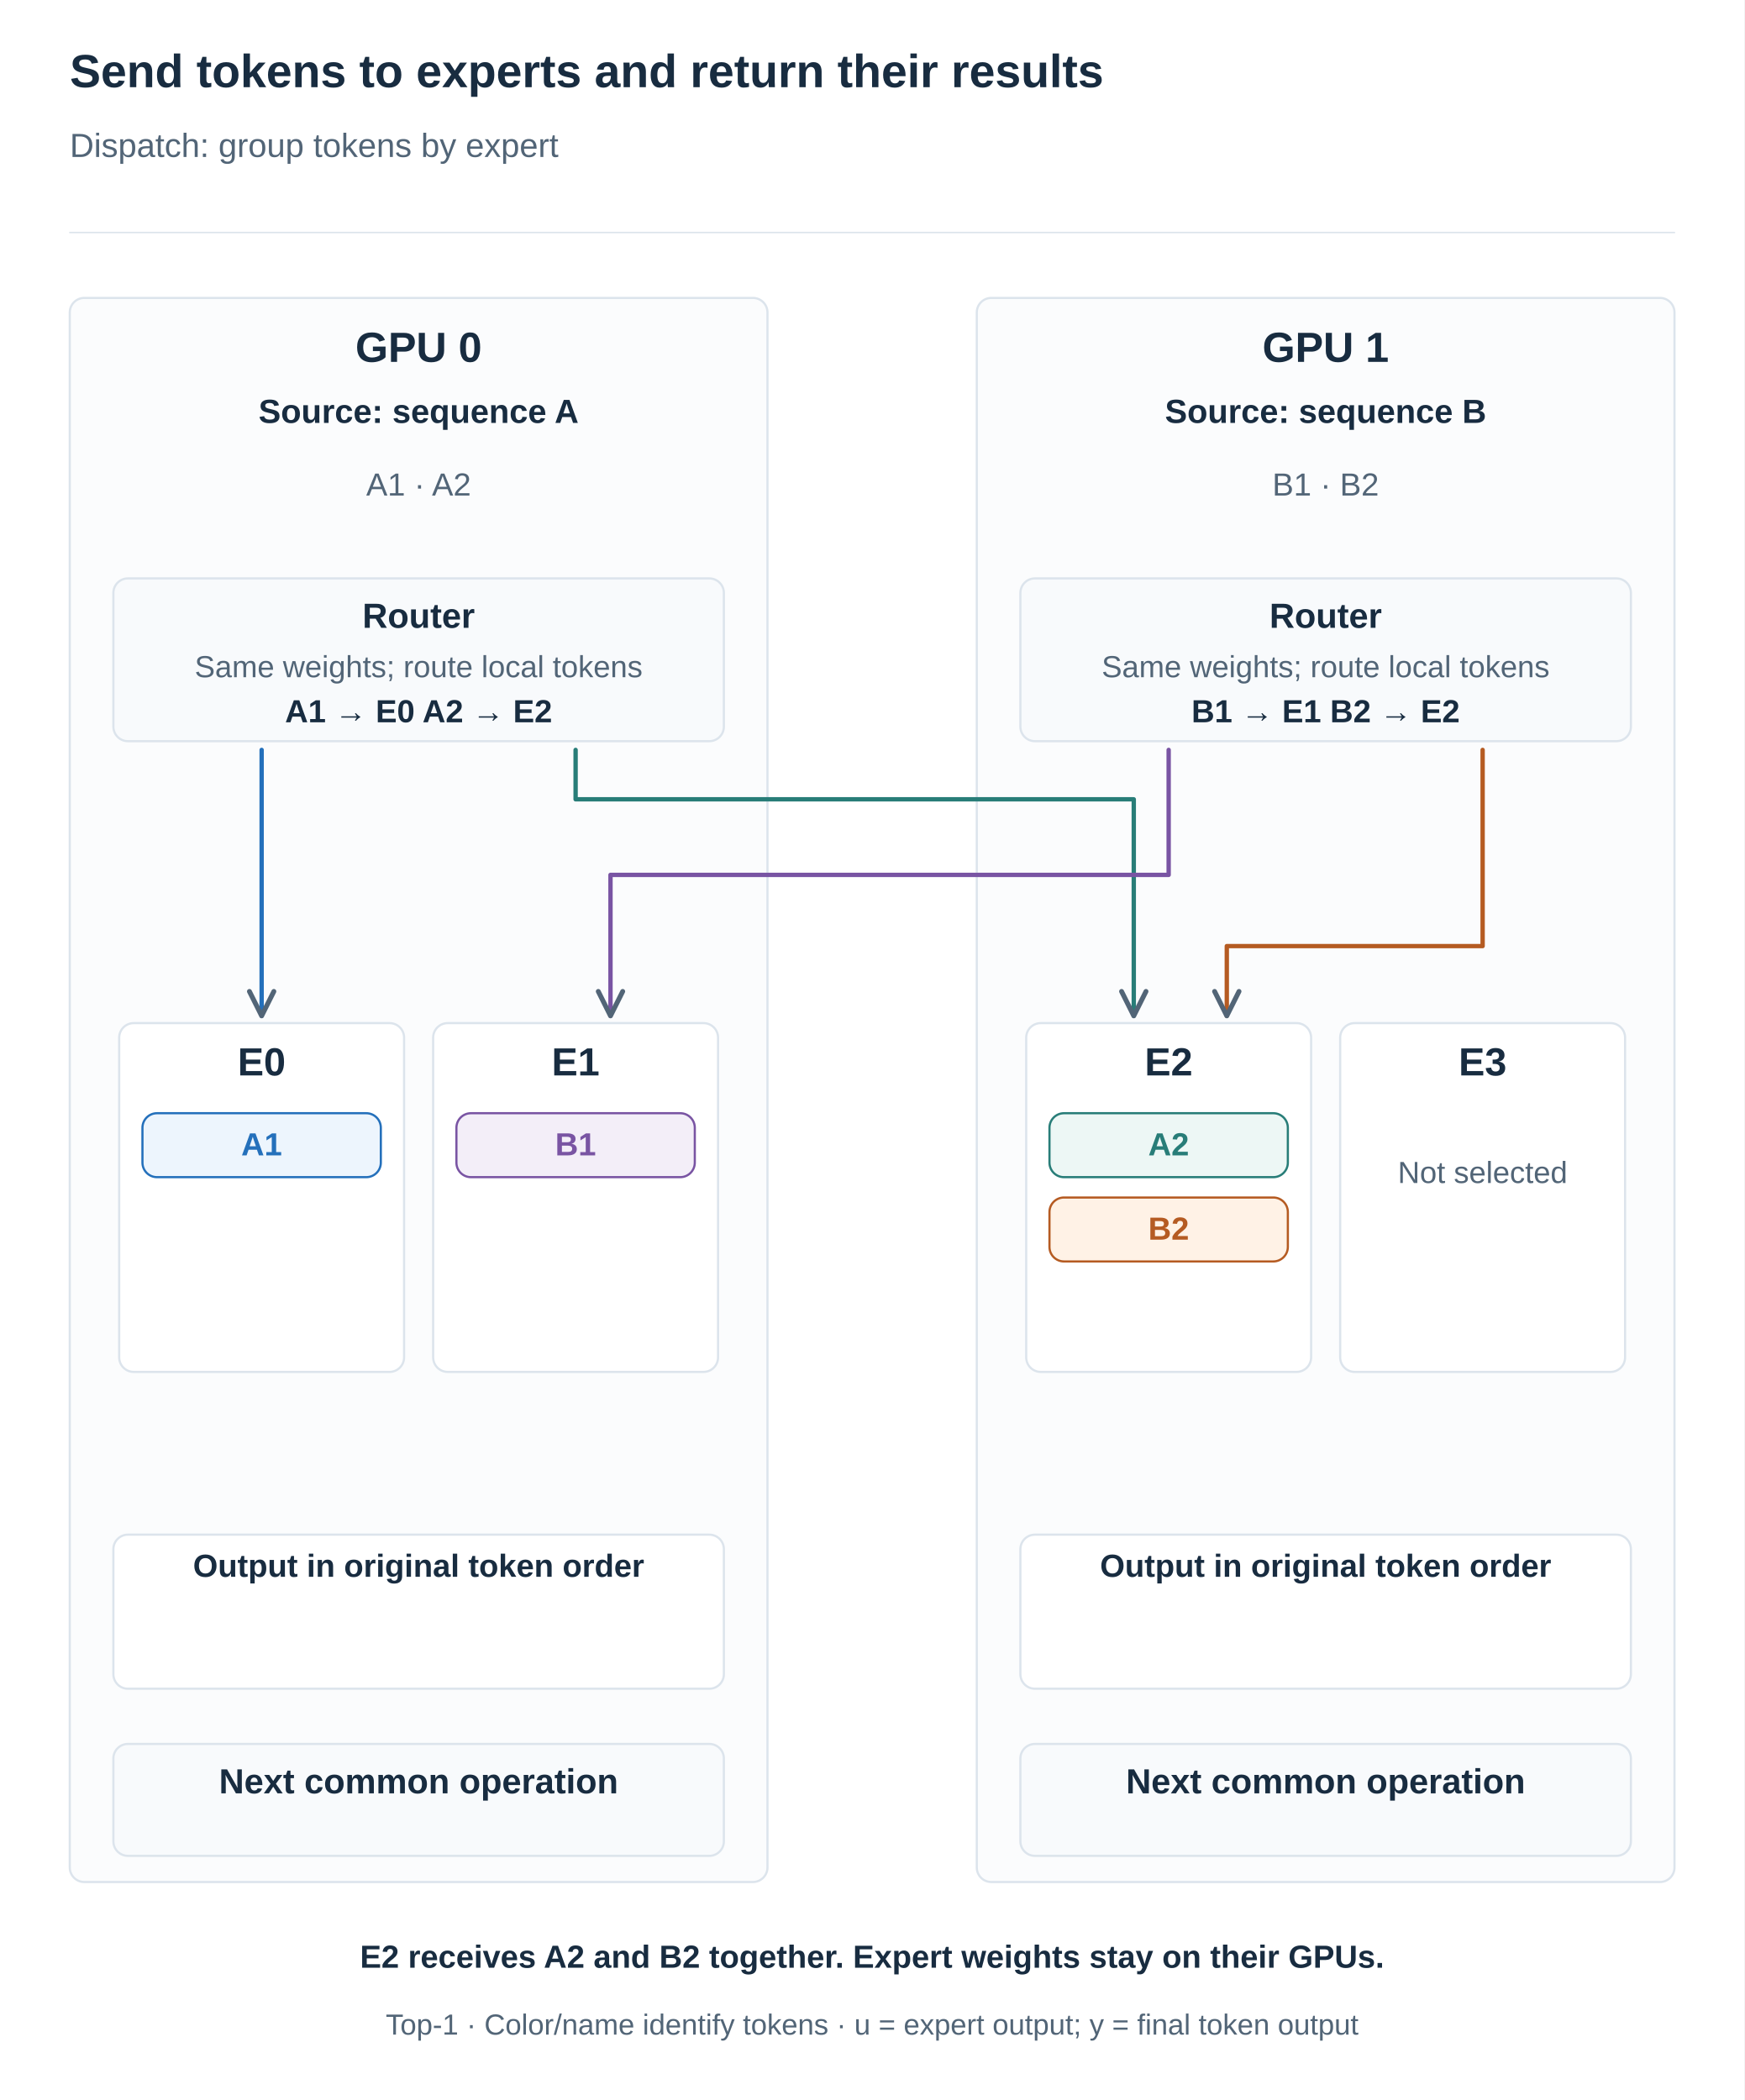
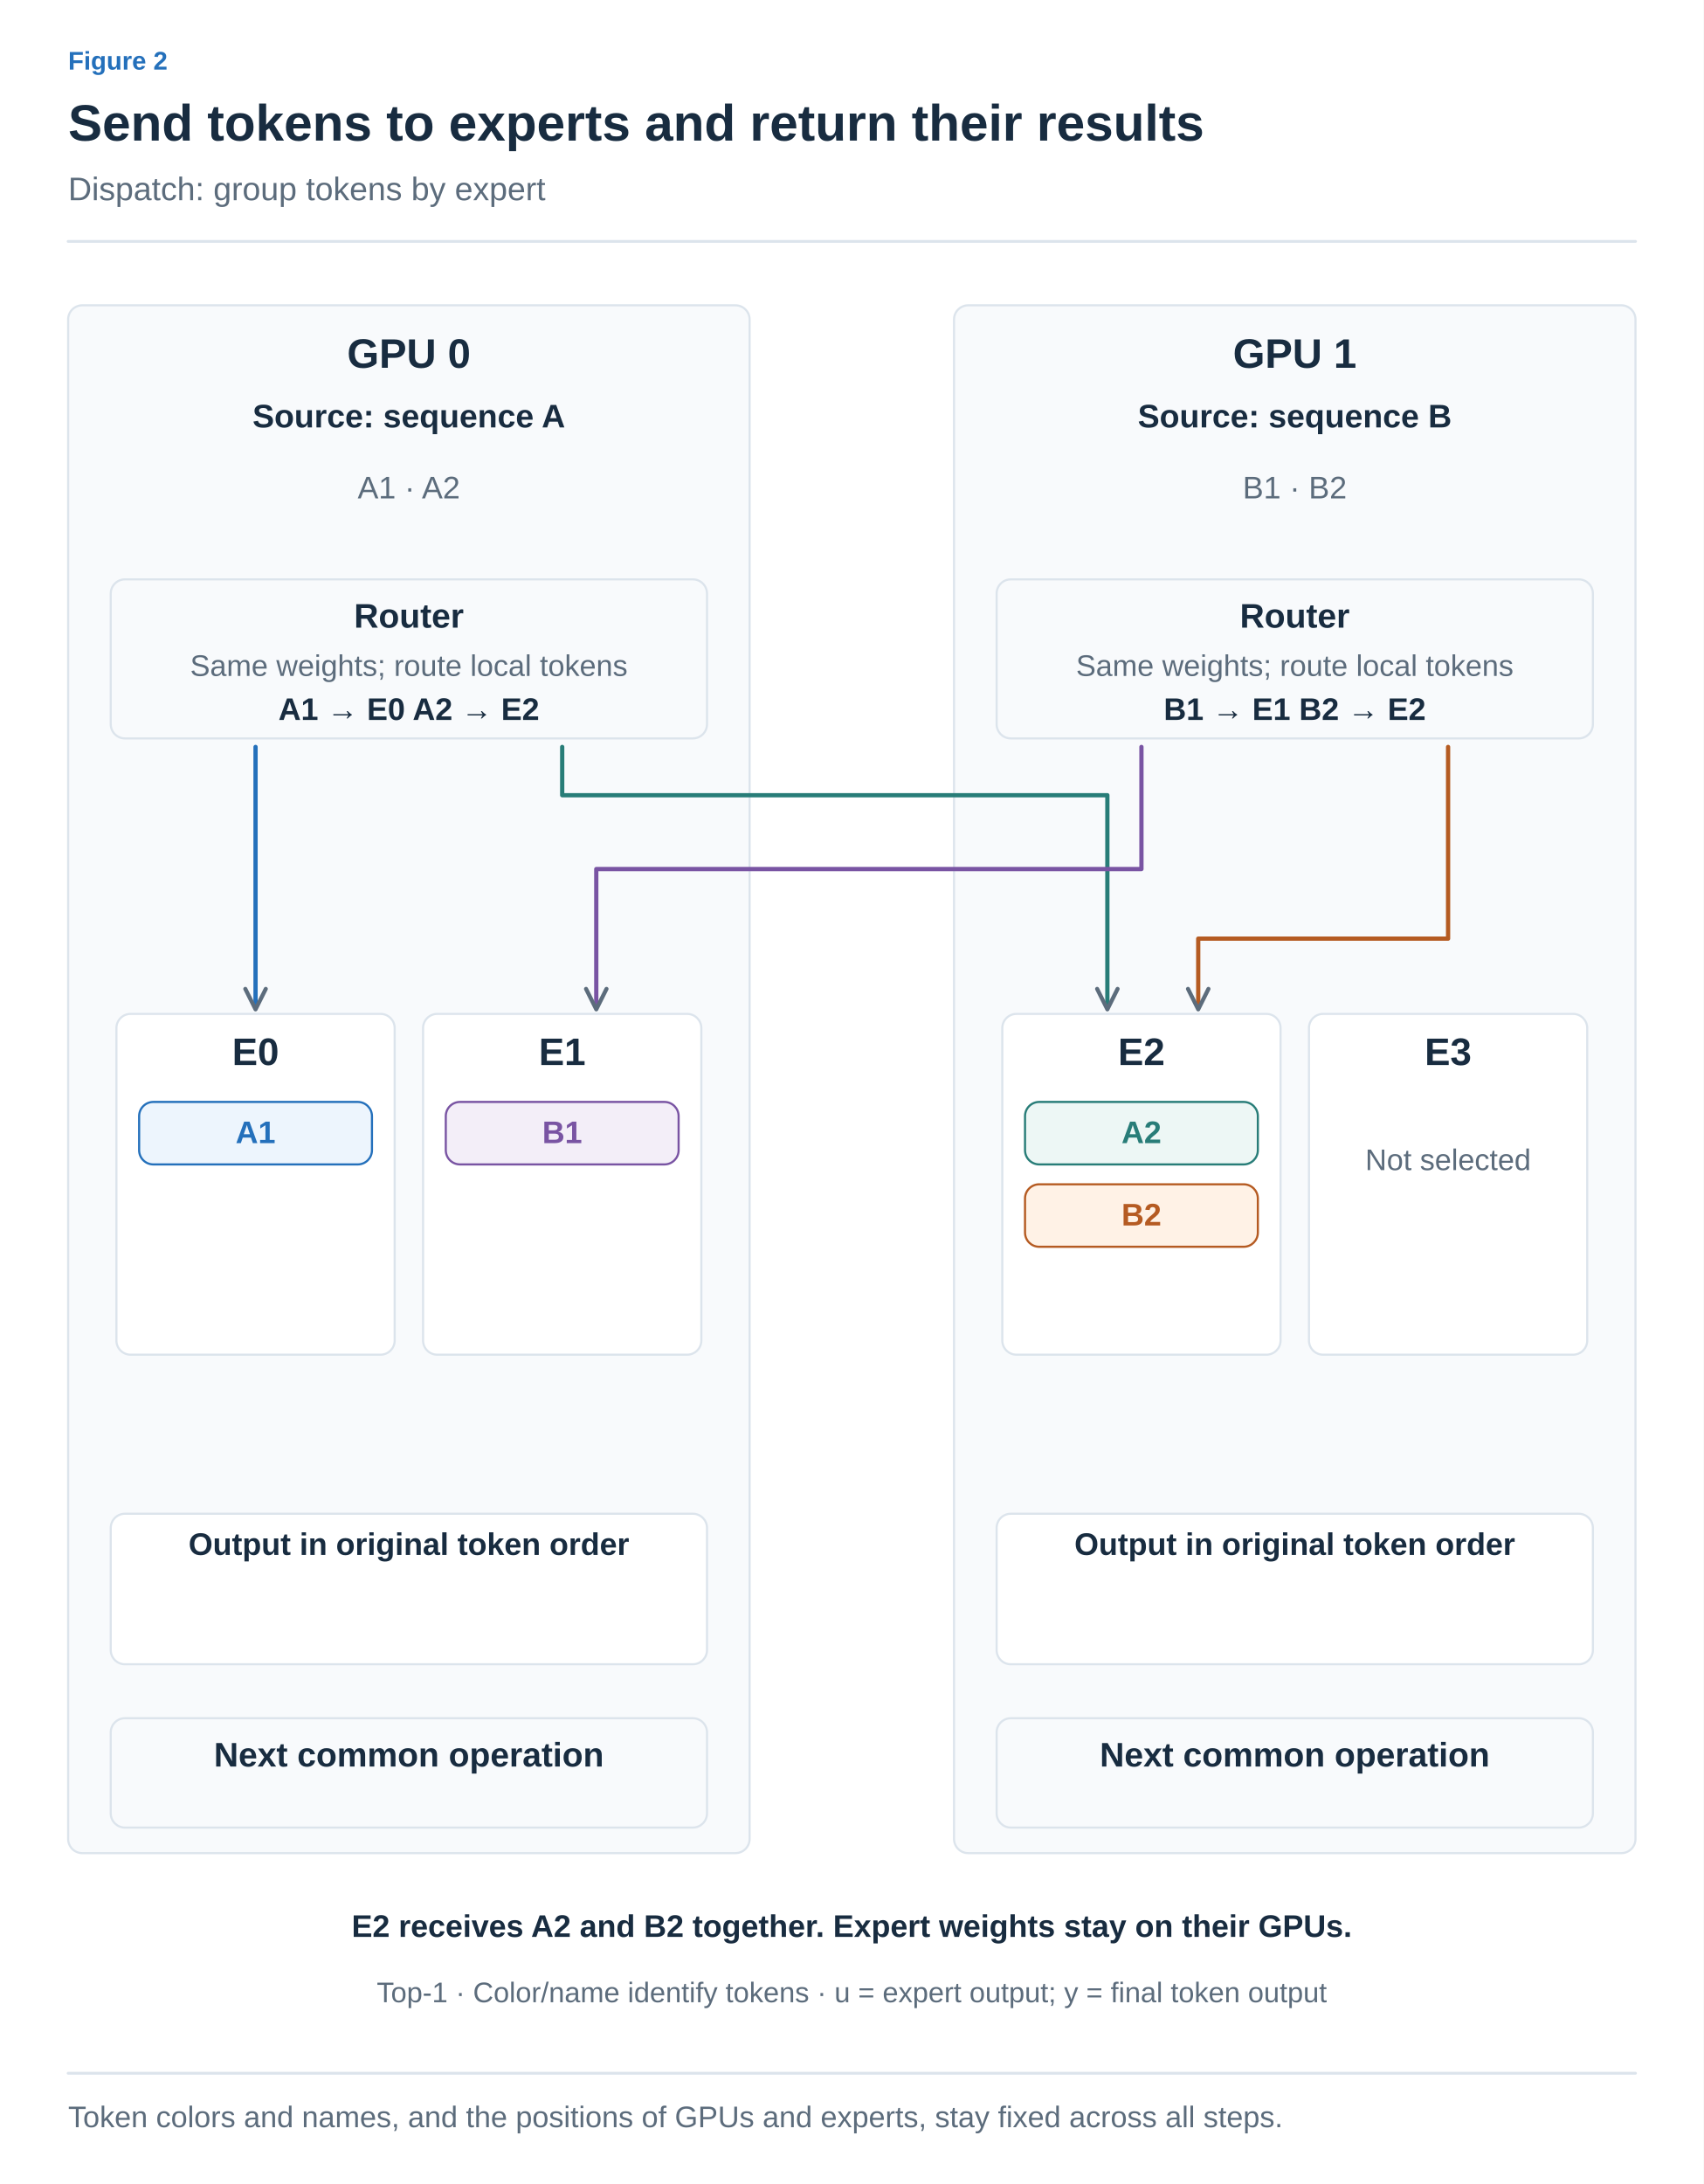
- <svg xmlns="http://www.w3.org/2000/svg" width="1200" height="1445" viewBox="0 0 1200 1445" role="img" aria-labelledby="title desc">
+ <svg xmlns="http://www.w3.org/2000/svg" width="1200" height="1538" viewBox="0 0 1200 1538" role="img" aria-labelledby="title desc">
  <defs>
-     <marker id="arrow" viewBox="0 0 10 10" refX="9" refY="5" markerWidth="7" markerHeight="7" orient="auto">
-       <path d="M1 1 L9 5 L1 9" fill="none" stroke="#526577" stroke-width="1.6" />
+     <marker id="arrow-ink" viewBox="0 0 10 10" refX="8" refY="5" markerWidth="6" markerHeight="6" orient="auto">
+       <path d="M1 1 L9 5 L1 9" fill="none" stroke="#182C40" stroke-width="1.6" />
+     </marker>
+     <marker id="arrow-muted" viewBox="0 0 10 10" refX="8" refY="5" markerWidth="6" markerHeight="6" orient="auto">
+       <path d="M1 1 L9 5 L1 9" fill="none" stroke="#5C6C7C" stroke-width="1.6" />
+     </marker>
+     <marker id="arrow-line" viewBox="0 0 10 10" refX="8" refY="5" markerWidth="6" markerHeight="6" orient="auto">
+       <path d="M1 1 L9 5 L1 9" fill="none" stroke="#DCE4EC" stroke-width="1.6" />
+     </marker>
+     <marker id="arrow-paper" viewBox="0 0 10 10" refX="8" refY="5" markerWidth="6" markerHeight="6" orient="auto">
+       <path d="M1 1 L9 5 L1 9" fill="none" stroke="#FFFFFF" stroke-width="1.6" />
+     </marker>
+     <marker id="arrow-blue" viewBox="0 0 10 10" refX="8" refY="5" markerWidth="6" markerHeight="6" orient="auto">
+       <path d="M1 1 L9 5 L1 9" fill="none" stroke="#2470BB" stroke-width="1.6" />
+     </marker>
+     <marker id="arrow-teal" viewBox="0 0 10 10" refX="8" refY="5" markerWidth="6" markerHeight="6" orient="auto">
+       <path d="M1 1 L9 5 L1 9" fill="none" stroke="#287D78" stroke-width="1.6" />
+     </marker>
+     <marker id="arrow-orange" viewBox="0 0 10 10" refX="8" refY="5" markerWidth="6" markerHeight="6" orient="auto">
+       <path d="M1 1 L9 5 L1 9" fill="none" stroke="#B55B22" stroke-width="1.6" />
+     </marker>
+     <marker id="arrow-purple" viewBox="0 0 10 10" refX="8" refY="5" markerWidth="6" markerHeight="6" orient="auto">
+       <path d="M1 1 L9 5 L1 9" fill="none" stroke="#7954A3" stroke-width="1.6" />
+     </marker>
+     <marker id="arrow-gray" viewBox="0 0 10 10" refX="8" refY="5" markerWidth="6" markerHeight="6" orient="auto">
+       <path d="M1 1 L9 5 L1 9" fill="none" stroke="#657789" stroke-width="1.6" />
+     </marker>
+     <marker id="arrow-red" viewBox="0 0 10 10" refX="8" refY="5" markerWidth="6" markerHeight="6" orient="auto">
+       <path d="M1 1 L9 5 L1 9" fill="none" stroke="#B34242" stroke-width="1.6" />
+     </marker>
+     <marker id="arrow-indigo" viewBox="0 0 10 10" refX="8" refY="5" markerWidth="6" markerHeight="6" orient="auto">
+       <path d="M1 1 L9 5 L1 9" fill="none" stroke="#4C60A8" stroke-width="1.6" />
+     </marker>
+     <marker id="arrow-slate" viewBox="0 0 10 10" refX="8" refY="5" markerWidth="6" markerHeight="6" orient="auto">
+       <path d="M1 1 L9 5 L1 9" fill="none" stroke="#8191A0" stroke-width="1.6" />
+     </marker>
+     <marker id="arrow-surface" viewBox="0 0 10 10" refX="8" refY="5" markerWidth="6" markerHeight="6" orient="auto">
+       <path d="M1 1 L9 5 L1 9" fill="none" stroke="#F8FAFC" stroke-width="1.6" />
    </marker>
  </defs>
-   <style>text{font-family:Arial,"Apple SD Gothic Neo","Noto Sans KR",sans-serif}path{stroke-linecap:round;stroke-linejoin:round}</style>
-   <rect width="1200" height="1445" fill="white" />
-   <text x="48" y="60.0" fill="#182C40" font-size="32" font-weight="700" text-anchor="start">Send tokens to experts and return their results</text>
-   <text x="48" y="108.0" fill="#526577" font-size="23" font-weight="400" text-anchor="start">Dispatch: group tokens by expert</text>
-   <path d="M48,160 H1152" stroke="#DCE4EC" />
-   <rect x="48" y="205" width="480" height="1090" rx="10" fill="#fbfcfd" stroke="#DCE4EC" stroke-width="1.5" />
-   <text x="288" y="249.0" fill="#182C40" font-size="29" font-weight="700" text-anchor="middle">GPU 0</text>
-   <rect x="672" y="205" width="480" height="1090" rx="10" fill="#fbfcfd" stroke="#DCE4EC" stroke-width="1.5" />
-   <text x="912" y="249.0" fill="#182C40" font-size="29" font-weight="700" text-anchor="middle">GPU 1</text>
-   <text x="288" y="291.0" fill="#182C40" font-size="23" font-weight="700" text-anchor="middle">Source: sequence A</text>
-   <text x="288" y="341.0" fill="#526577" font-size="22" font-weight="400" text-anchor="middle">A1 · A2</text>
-   <rect x="78.0" y="398" width="420" height="112" rx="10" fill="#f8fafc" stroke="#DCE4EC" stroke-width="1.5" />
-   <text x="288" y="432.0" fill="#182C40" font-size="24" font-weight="700" text-anchor="middle">Router</text>
-   <text x="288" y="466.0" fill="#526577" font-size="21" font-weight="400" text-anchor="middle">Same weights; route local tokens</text>
-   <text x="288" y="497.0" fill="#182C40" font-size="22" font-weight="700" text-anchor="middle">A1 → E0    A2 → E2</text>
-   <text x="912" y="291.0" fill="#182C40" font-size="23" font-weight="700" text-anchor="middle">Source: sequence B</text>
-   <text x="912" y="341.0" fill="#526577" font-size="22" font-weight="400" text-anchor="middle">B1 · B2</text>
-   <rect x="702.0" y="398" width="420" height="112" rx="10" fill="#f8fafc" stroke="#DCE4EC" stroke-width="1.5" />
-   <text x="912" y="432.0" fill="#182C40" font-size="24" font-weight="700" text-anchor="middle">Router</text>
-   <text x="912" y="466.0" fill="#526577" font-size="21" font-weight="400" text-anchor="middle">Same weights; route local tokens</text>
-   <text x="912" y="497.0" fill="#182C40" font-size="22" font-weight="700" text-anchor="middle">B1 → E1    B2 → E2</text>
-   <rect x="82" y="704" width="196" height="240" rx="10" fill="white" stroke="#DCE4EC" stroke-width="1.5" />
-   <text x="180" y="740.0" fill="#182C40" font-size="27" font-weight="700" text-anchor="middle">E0</text>
-   <rect x="298" y="704" width="196" height="240" rx="10" fill="white" stroke="#DCE4EC" stroke-width="1.5" />
-   <text x="396" y="740.0" fill="#182C40" font-size="27" font-weight="700" text-anchor="middle">E1</text>
-   <rect x="706" y="704" width="196" height="240" rx="10" fill="white" stroke="#DCE4EC" stroke-width="1.5" />
-   <text x="804" y="740.0" fill="#182C40" font-size="27" font-weight="700" text-anchor="middle">E2</text>
-   <rect x="922" y="704" width="196" height="240" rx="10" fill="white" stroke="#DCE4EC" stroke-width="1.5" />
-   <text x="1020" y="740.0" fill="#182C40" font-size="27" font-weight="700" text-anchor="middle">E3</text>
-   <path d="M180,516 L180,699" fill="none" stroke="#2470BB" stroke-width="3" marker-end="url(#arrow)" />
-   <path d="M396,516 L396,550 L780,550 L780,699" fill="none" stroke="#287D78" stroke-width="3" marker-end="url(#arrow)" />
-   <path d="M804,516 L804,602 L420,602 L420,699" fill="none" stroke="#7954A3" stroke-width="3" marker-end="url(#arrow)" />
-   <path d="M1020,516 L1020,651 L844,651 L844,699" fill="none" stroke="#B55B22" stroke-width="3" marker-end="url(#arrow)" />
-   <rect x="98.0" y="766" width="164" height="44" rx="10" fill="#EDF5FD" stroke="#2470BB" stroke-width="1.5" />
-   <text x="180" y="795.0" fill="#2470BB" font-size="22" font-weight="700" text-anchor="middle">A1</text>
-   <rect x="722.0" y="766" width="164" height="44" rx="10" fill="#EDF7F5" stroke="#287D78" stroke-width="1.5" />
-   <text x="804" y="795.0" fill="#287D78" font-size="22" font-weight="700" text-anchor="middle">A2</text>
-   <rect x="314.0" y="766" width="164" height="44" rx="10" fill="#F3EEF8" stroke="#7954A3" stroke-width="1.5" />
-   <text x="396" y="795.0" fill="#7954A3" font-size="22" font-weight="700" text-anchor="middle">B1</text>
-   <rect x="722.0" y="824" width="164" height="44" rx="10" fill="#FFF2E6" stroke="#B55B22" stroke-width="1.5" />
-   <text x="804" y="853.0" fill="#B55B22" font-size="22" font-weight="700" text-anchor="middle">B2</text>
-   <text x="1020" y="814.0" fill="#526577" font-size="21" font-weight="400" text-anchor="middle">Not selected</text>
-   <rect x="78" y="1056" width="420" height="106" rx="10" fill="white" stroke="#DCE4EC" stroke-width="1.5" />
-   <text x="288" y="1085.0" fill="#182C40" font-size="22" font-weight="700" text-anchor="middle">Output in original token order</text>
-   <rect x="78.0" y="1200" width="420" height="77" rx="10" fill="#f8fafc" stroke="#DCE4EC" stroke-width="1.5" />
-   <text x="288" y="1234.0" fill="#182C40" font-size="24" font-weight="700" text-anchor="middle">Next common operation</text>
-   <text x="288" y="1268.0" fill="#526577" font-size="21" font-weight="400" text-anchor="middle" />
-   <rect x="702" y="1056" width="420" height="106" rx="10" fill="white" stroke="#DCE4EC" stroke-width="1.5" />
-   <text x="912" y="1085.0" fill="#182C40" font-size="22" font-weight="700" text-anchor="middle">Output in original token order</text>
-   <rect x="702.0" y="1200" width="420" height="77" rx="10" fill="#f8fafc" stroke="#DCE4EC" stroke-width="1.5" />
-   <text x="912" y="1234.0" fill="#182C40" font-size="24" font-weight="700" text-anchor="middle">Next common operation</text>
-   <text x="912" y="1268.0" fill="#526577" font-size="21" font-weight="400" text-anchor="middle" />
-   <text x="600" y="1354.0" fill="#182C40" font-size="22" font-weight="700" text-anchor="middle">E2 receives A2 and B2 together. Expert weights stay on their GPUs.</text>
-   <text x="600" y="1400.0" fill="#526577" font-size="20" font-weight="400" text-anchor="middle">Top-1 · Color/name identify tokens · u = expert output; y = final token output</text>
+   <style>text{font-family:Arial,"Apple SD Gothic Neo","Noto Sans KR",sans-serif}text[font-family]{font-family:Menlo,Consolas,monospace}path{stroke-linecap:round;stroke-linejoin:round}</style>
+   <rect width="100%" height="100%" fill="white" />
+   <text x="48" y="49" fill="#2470BB" font-size="18" font-weight="600" text-anchor="start" data-max-width="1104">Figure 2</text>
+   <text x="48" y="99" fill="#182C40" font-size="36" font-weight="700" text-anchor="start" data-max-width="1104">Send tokens to experts and return their results</text>
+   <text x="48" y="141" fill="#5C6C7C" font-size="23" font-weight="400" text-anchor="start" data-max-width="1104">Dispatch: group tokens by expert</text>
+   <path d="M48,170 H1152" stroke="#DCE4EC" stroke-width="2" />
+   <g transform="translate(48 206) scale(1)" data-panel="1">
+     <g transform="translate(-48 -196)">
+       <rect x="48" y="205" width="480" height="1090" rx="10" fill="#F8FAFC" stroke="#DCE4EC" stroke-width="1.5" />
+       <text x="288" y="249" fill="#182C40" font-size="29" font-weight="700" text-anchor="middle">GPU 0</text>
+       <rect x="672" y="205" width="480" height="1090" rx="10" fill="#F8FAFC" stroke="#DCE4EC" stroke-width="1.5" />
+       <text x="912" y="249" fill="#182C40" font-size="29" font-weight="700" text-anchor="middle">GPU 1</text>
+       <text x="288" y="291" fill="#182C40" font-size="23" font-weight="700" text-anchor="middle">Source: sequence A</text>
+       <text x="288" y="341" fill="#5C6C7C" font-size="22" font-weight="400" text-anchor="middle">A1 · A2</text>
+       <rect x="78" y="398" width="420" height="112" rx="10" fill="#F8FAFC" stroke="#DCE4EC" stroke-width="1.5" />
+       <text x="288" y="432" fill="#182C40" font-size="24" font-weight="700" text-anchor="middle">Router</text>
+       <text x="288" y="466" fill="#5C6C7C" font-size="21" font-weight="400" text-anchor="middle">Same weights; route local tokens</text>
+       <text x="288" y="497" fill="#182C40" font-size="22" font-weight="700" text-anchor="middle">A1 → E0    A2 → E2</text>
+       <text x="912" y="291" fill="#182C40" font-size="23" font-weight="700" text-anchor="middle">Source: sequence B</text>
+       <text x="912" y="341" fill="#5C6C7C" font-size="22" font-weight="400" text-anchor="middle">B1 · B2</text>
+       <rect x="702" y="398" width="420" height="112" rx="10" fill="#F8FAFC" stroke="#DCE4EC" stroke-width="1.5" />
+       <text x="912" y="432" fill="#182C40" font-size="24" font-weight="700" text-anchor="middle">Router</text>
+       <text x="912" y="466" fill="#5C6C7C" font-size="21" font-weight="400" text-anchor="middle">Same weights; route local tokens</text>
+       <text x="912" y="497" fill="#182C40" font-size="22" font-weight="700" text-anchor="middle">B1 → E1    B2 → E2</text>
+       <rect x="82" y="704" width="196" height="240" rx="10" fill="white" stroke="#DCE4EC" stroke-width="1.5" />
+       <text x="180" y="740" fill="#182C40" font-size="27" font-weight="700" text-anchor="middle">E0</text>
+       <rect x="298" y="704" width="196" height="240" rx="10" fill="white" stroke="#DCE4EC" stroke-width="1.5" />
+       <text x="396" y="740" fill="#182C40" font-size="27" font-weight="700" text-anchor="middle">E1</text>
+       <rect x="706" y="704" width="196" height="240" rx="10" fill="white" stroke="#DCE4EC" stroke-width="1.5" />
+       <text x="804" y="740" fill="#182C40" font-size="27" font-weight="700" text-anchor="middle">E2</text>
+       <rect x="922" y="704" width="196" height="240" rx="10" fill="white" stroke="#DCE4EC" stroke-width="1.5" />
+       <text x="1020" y="740" fill="#182C40" font-size="27" font-weight="700" text-anchor="middle">E3</text>
+       <path d="M180,516 L180,699" fill="none" stroke="#2470BB" stroke-width="3" marker-end="url(#arrow-muted)" />
+       <path d="M396,516 L396,550 L780,550 L780,699" fill="none" stroke="#287D78" stroke-width="3" marker-end="url(#arrow-muted)" />
+       <path d="M804,516 L804,602 L420,602 L420,699" fill="none" stroke="#7954A3" stroke-width="3" marker-end="url(#arrow-muted)" />
+       <path d="M1020,516 L1020,651 L844,651 L844,699" fill="none" stroke="#B55B22" stroke-width="3" marker-end="url(#arrow-muted)" />
+       <rect x="98" y="766" width="164" height="44" rx="10" fill="#EDF5FD" stroke="#2470BB" stroke-width="1.5" />
+       <text x="180" y="795" fill="#2470BB" font-size="22" font-weight="700" text-anchor="middle">A1</text>
+       <rect x="722" y="766" width="164" height="44" rx="10" fill="#EDF7F5" stroke="#287D78" stroke-width="1.5" />
+       <text x="804" y="795" fill="#287D78" font-size="22" font-weight="700" text-anchor="middle">A2</text>
+       <rect x="314" y="766" width="164" height="44" rx="10" fill="#F3EEF8" stroke="#7954A3" stroke-width="1.5" />
+       <text x="396" y="795" fill="#7954A3" font-size="22" font-weight="700" text-anchor="middle">B1</text>
+       <rect x="722" y="824" width="164" height="44" rx="10" fill="#FFF2E6" stroke="#B55B22" stroke-width="1.5" />
+       <text x="804" y="853" fill="#B55B22" font-size="22" font-weight="700" text-anchor="middle">B2</text>
+       <text x="1020" y="814" fill="#5C6C7C" font-size="21" font-weight="400" text-anchor="middle">Not selected</text>
+       <rect x="78" y="1056" width="420" height="106" rx="10" fill="white" stroke="#DCE4EC" stroke-width="1.5" />
+       <text x="288" y="1085" fill="#182C40" font-size="22" font-weight="700" text-anchor="middle">Output in original token order</text>
+       <rect x="78" y="1200" width="420" height="77" rx="10" fill="#F8FAFC" stroke="#DCE4EC" stroke-width="1.5" />
+       <text x="288" y="1234" fill="#182C40" font-size="24" font-weight="700" text-anchor="middle">Next common operation</text>
+       <text x="288" y="1268" fill="#5C6C7C" font-size="21" font-weight="400" text-anchor="middle" />
+       <rect x="702" y="1056" width="420" height="106" rx="10" fill="white" stroke="#DCE4EC" stroke-width="1.5" />
+       <text x="912" y="1085" fill="#182C40" font-size="22" font-weight="700" text-anchor="middle">Output in original token order</text>
+       <rect x="702" y="1200" width="420" height="77" rx="10" fill="#F8FAFC" stroke="#DCE4EC" stroke-width="1.5" />
+       <text x="912" y="1234" fill="#182C40" font-size="24" font-weight="700" text-anchor="middle">Next common operation</text>
+       <text x="912" y="1268" fill="#5C6C7C" font-size="21" font-weight="400" text-anchor="middle" />
+       <text x="600" y="1354" fill="#182C40" font-size="22" font-weight="700" text-anchor="middle">E2 receives A2 and B2 together. Expert weights stay on their GPUs.</text>
+       <text x="600" y="1400" fill="#5C6C7C" font-size="20" font-weight="400" text-anchor="middle">Top-1 · Color/name identify tokens · u = expert output; y = final token output</text>
+     </g>
+   </g>
+   <path d="M48,1460 H1152" stroke="#DCE4EC" stroke-width="2" />
+   <text x="48" y="1498" fill="#5C6C7C" font-size="21" font-weight="400" text-anchor="start" data-max-width="1104">Token colors and names, and the positions of GPUs and experts, stay fixed across all steps.</text>
</svg>
